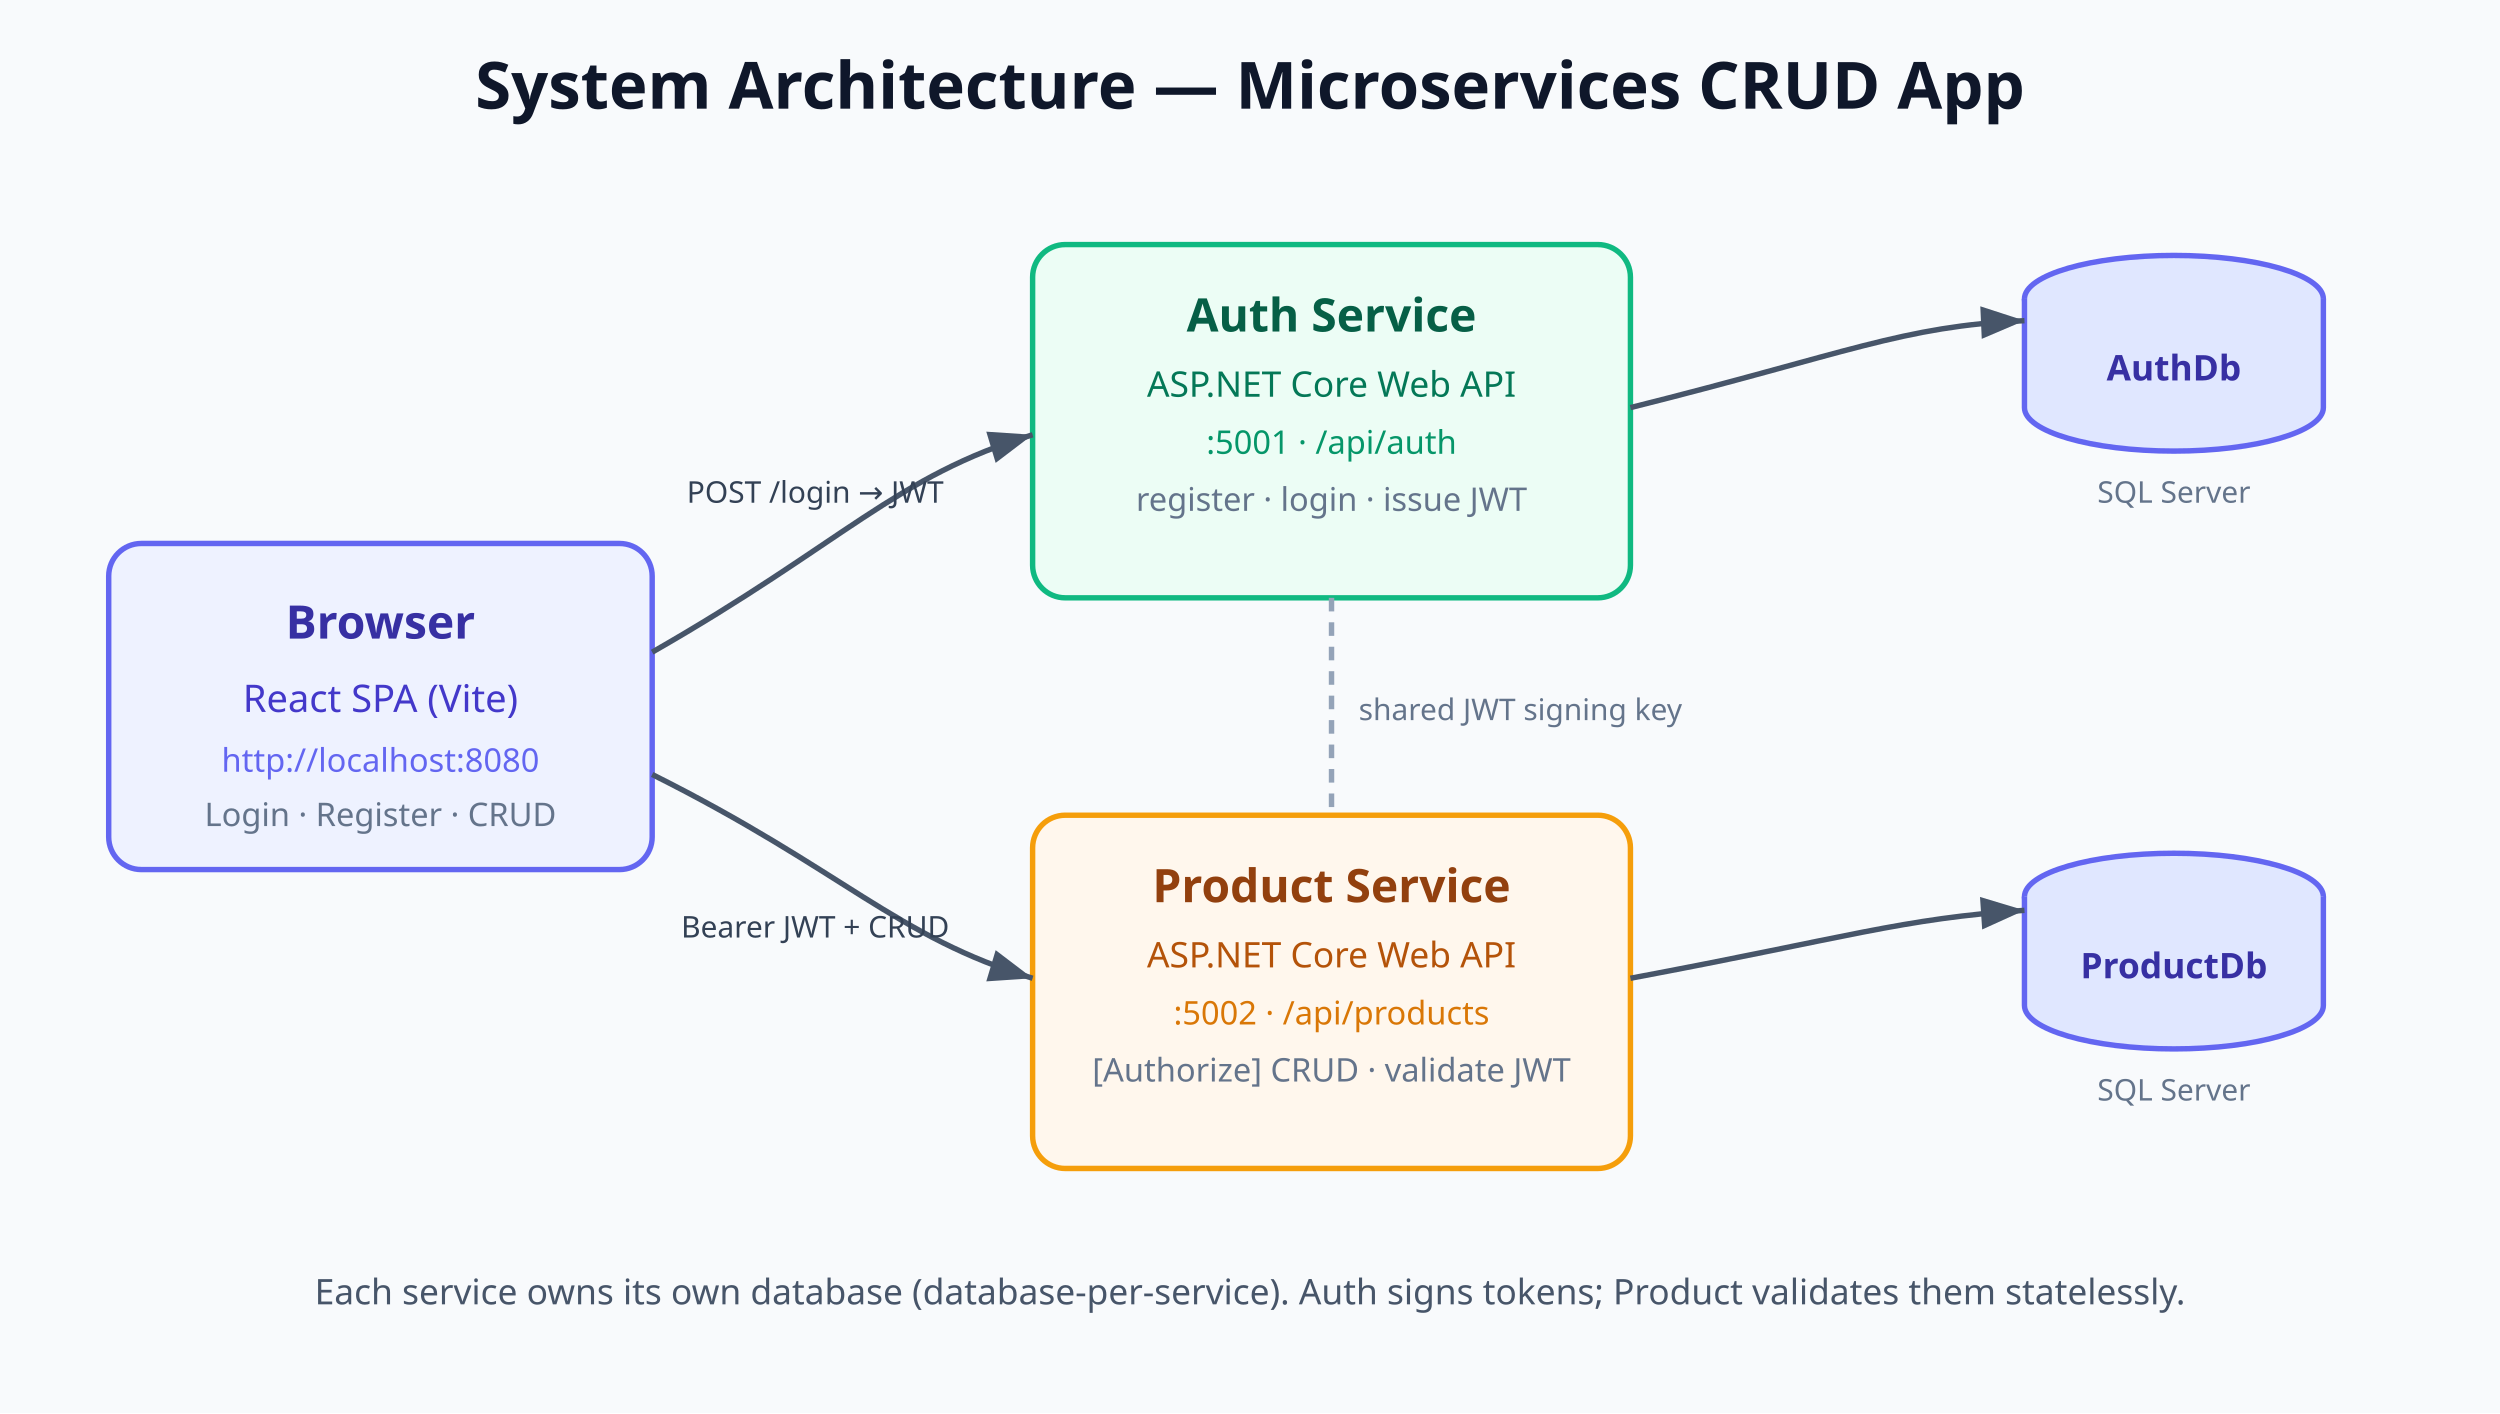
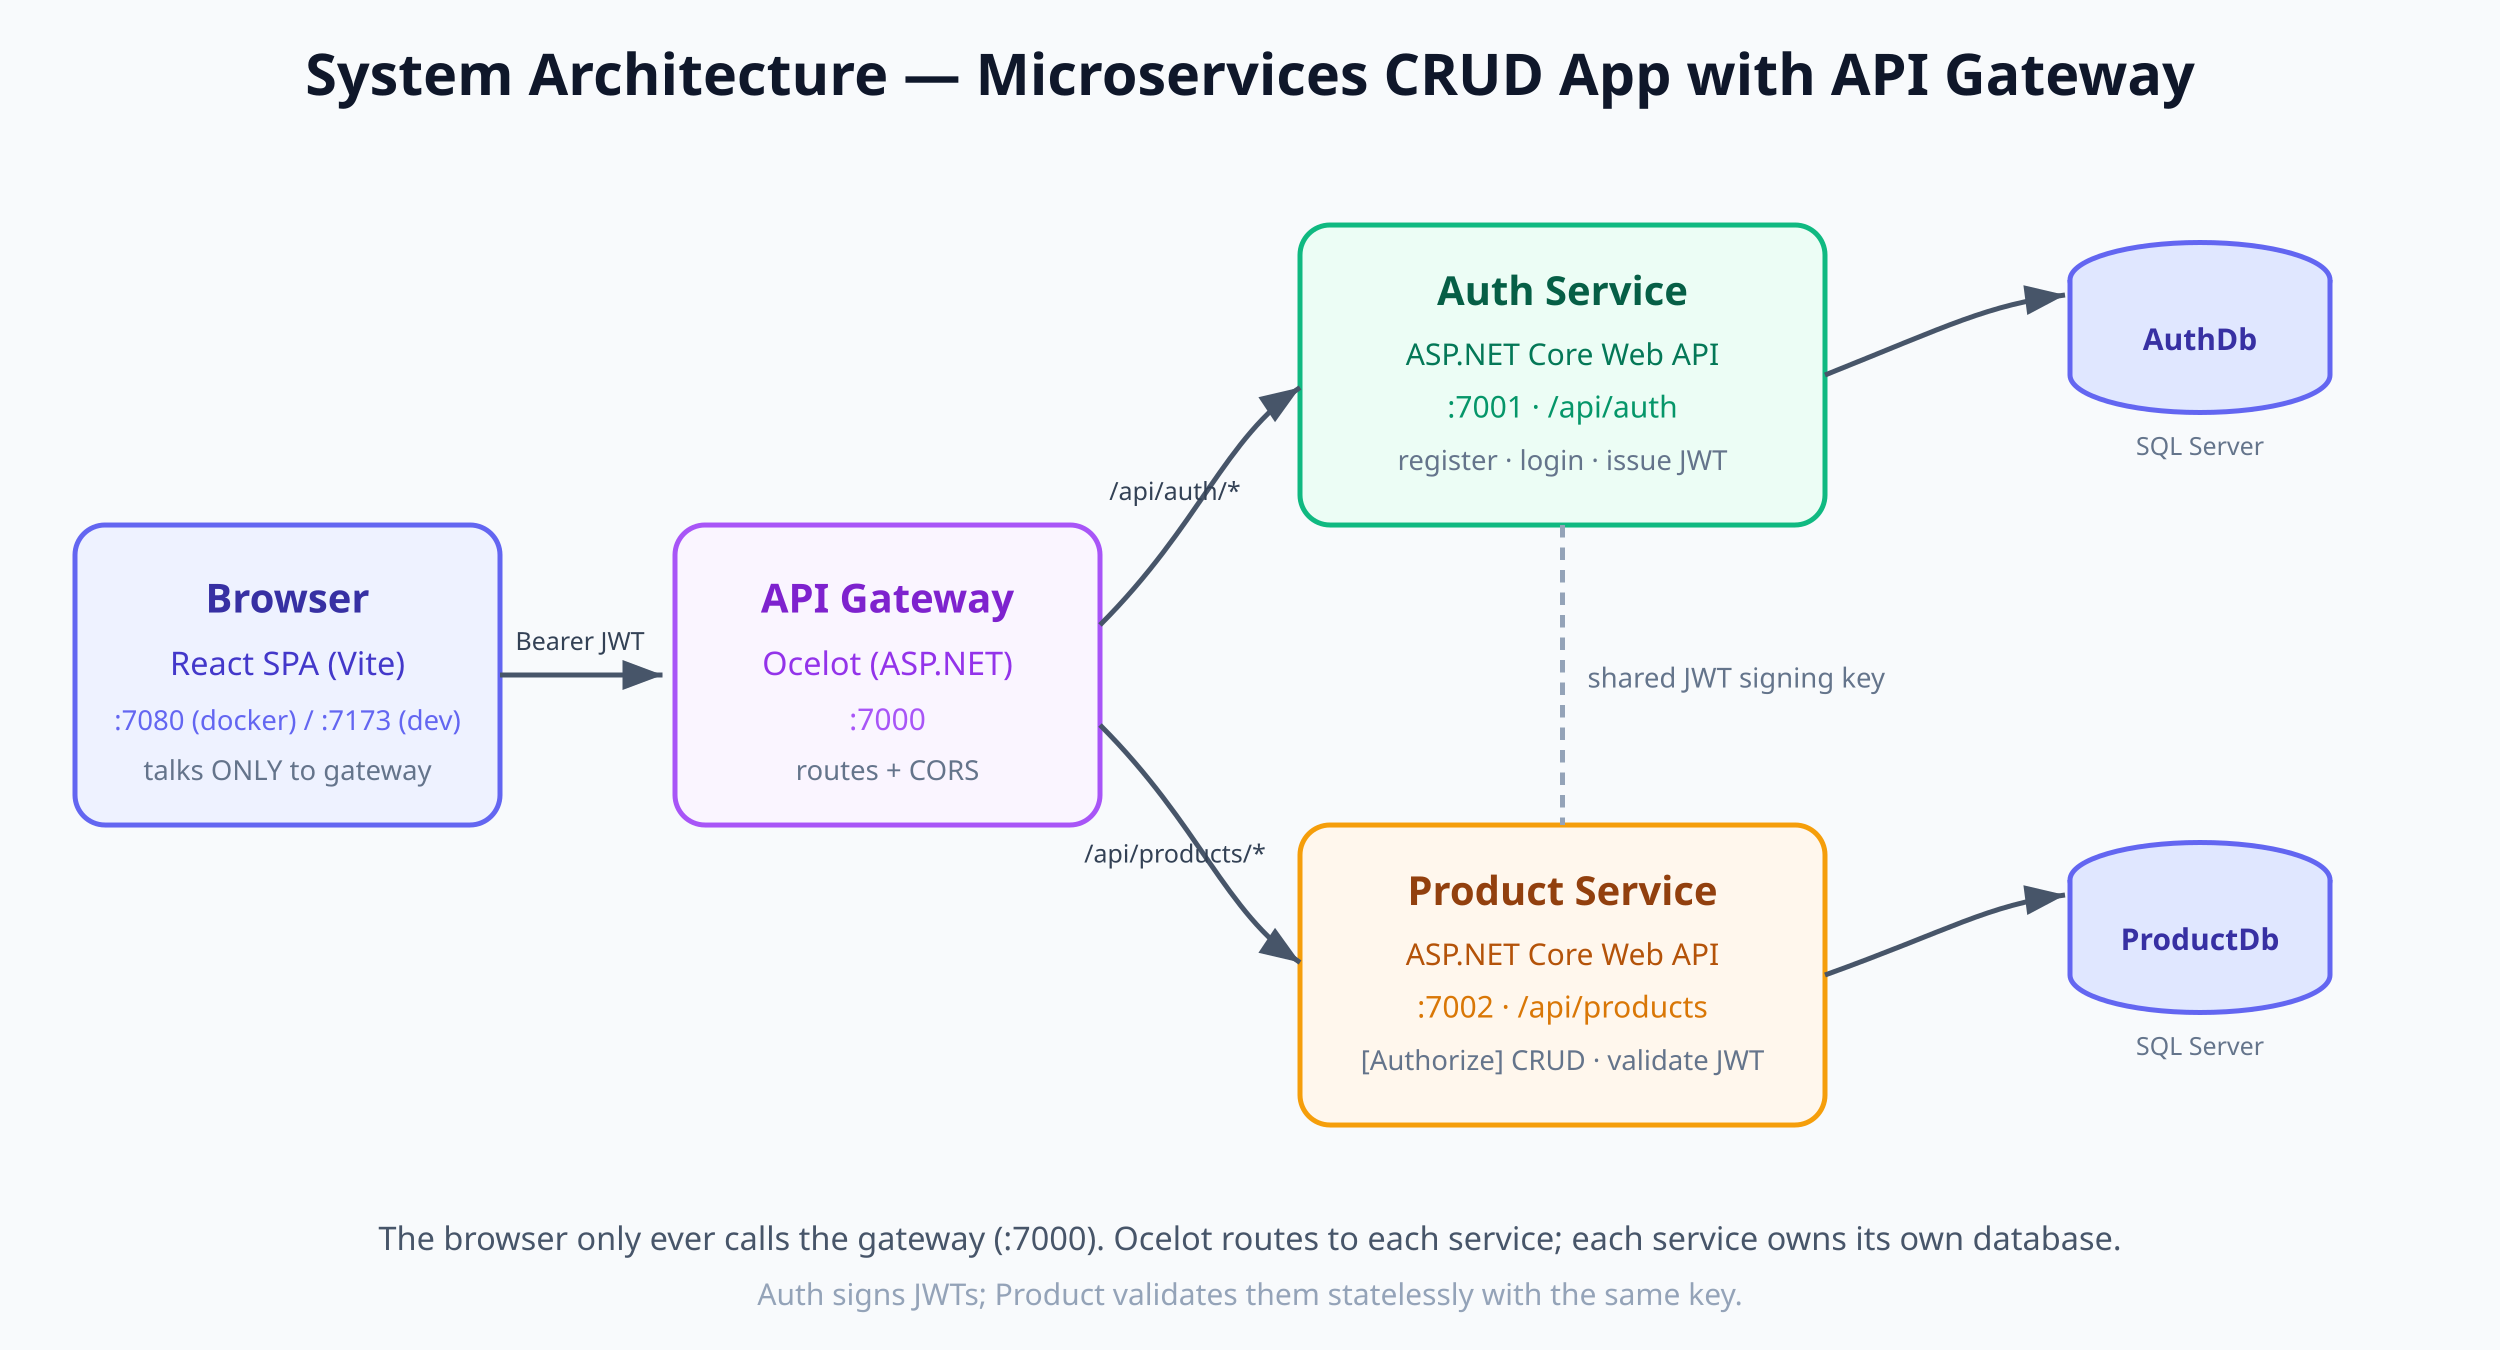
- <svg xmlns="http://www.w3.org/2000/svg" viewBox="0 0 920 520" font-family="Segoe UI, system-ui, sans-serif">
-   <rect width="920" height="520" fill="#f8fafc" />
-   <text x="460" y="40" text-anchor="middle" font-size="24" font-weight="700" fill="#0f172a">System Architecture — Microservices CRUD App</text>
-   <rect x="40" y="200" width="200" height="120" rx="12" fill="#eef2ff" stroke="#6366f1" stroke-width="2" />
-   <text x="140" y="235" text-anchor="middle" font-size="17" font-weight="700" fill="#3730a3">Browser</text>
-   <text x="140" y="262" text-anchor="middle" font-size="14" fill="#4338ca">React SPA (Vite)</text>
-   <text x="140" y="284" text-anchor="middle" font-size="12" fill="#6366f1">http://localhost:8080</text>
-   <text x="140" y="304" text-anchor="middle" font-size="12" fill="#64748b">Login · Register · CRUD</text>
-   <rect x="380" y="90" width="220" height="130" rx="12" fill="#ecfdf5" stroke="#10b981" stroke-width="2" />
-   <text x="490" y="122" text-anchor="middle" font-size="17" font-weight="700" fill="#065f46">Auth Service</text>
-   <text x="490" y="146" text-anchor="middle" font-size="13" fill="#047857">ASP.NET Core Web API</text>
-   <text x="490" y="167" text-anchor="middle" font-size="12" fill="#059669">:5001  ·  /api/auth</text>
-   <text x="490" y="188" text-anchor="middle" font-size="12" fill="#64748b">register · login · issue JWT</text>
-   <rect x="380" y="300" width="220" height="130" rx="12" fill="#fff7ed" stroke="#f59e0b" stroke-width="2" />
-   <text x="490" y="332" text-anchor="middle" font-size="17" font-weight="700" fill="#92400e">Product Service</text>
-   <text x="490" y="356" text-anchor="middle" font-size="13" fill="#b45309">ASP.NET Core Web API</text>
-   <text x="490" y="377" text-anchor="middle" font-size="12" fill="#d97706">:5002  ·  /api/products</text>
-   <text x="490" y="398" text-anchor="middle" font-size="12" fill="#64748b">[Authorize] CRUD · validate JWT</text>
+ <svg xmlns="http://www.w3.org/2000/svg" viewBox="0 0 1000 540" font-family="Segoe UI, system-ui, sans-serif">
+   <rect width="1000" height="540" fill="#f8fafc" />
+   <text x="500" y="38" text-anchor="middle" font-size="23" font-weight="700" fill="#0f172a">System Architecture — Microservices CRUD App with API Gateway</text>
+   <rect x="30" y="210" width="170" height="120" rx="12" fill="#eef2ff" stroke="#6366f1" stroke-width="2" />
+   <text x="115" y="245" text-anchor="middle" font-size="16" font-weight="700" fill="#3730a3">Browser</text>
+   <text x="115" y="270" text-anchor="middle" font-size="13" fill="#4338ca">React SPA (Vite)</text>
+   <text x="115" y="292" text-anchor="middle" font-size="11" fill="#6366f1">:7080 (docker) / :7173 (dev)</text>
+   <text x="115" y="312" text-anchor="middle" font-size="11" fill="#64748b">talks ONLY to gateway</text>
+   <rect x="270" y="210" width="170" height="120" rx="12" fill="#faf5ff" stroke="#a855f7" stroke-width="2" />
+   <text x="355" y="245" text-anchor="middle" font-size="16" font-weight="700" fill="#7e22ce">API Gateway</text>
+   <text x="355" y="270" text-anchor="middle" font-size="13" fill="#9333ea">Ocelot (ASP.NET)</text>
+   <text x="355" y="292" text-anchor="middle" font-size="12" fill="#a855f7">:7000</text>
+   <text x="355" y="312" text-anchor="middle" font-size="11" fill="#64748b">routes + CORS</text>
+   <rect x="520" y="90" width="210" height="120" rx="12" fill="#ecfdf5" stroke="#10b981" stroke-width="2" />
+   <text x="625" y="122" text-anchor="middle" font-size="16" font-weight="700" fill="#065f46">Auth Service</text>
+   <text x="625" y="146" text-anchor="middle" font-size="12" fill="#047857">ASP.NET Core Web API</text>
+   <text x="625" y="167" text-anchor="middle" font-size="12" fill="#059669">:7001 · /api/auth</text>
+   <text x="625" y="188" text-anchor="middle" font-size="11" fill="#64748b">register · login · issue JWT</text>
+   <rect x="520" y="330" width="210" height="120" rx="12" fill="#fff7ed" stroke="#f59e0b" stroke-width="2" />
+   <text x="625" y="362" text-anchor="middle" font-size="16" font-weight="700" fill="#92400e">Product Service</text>
+   <text x="625" y="386" text-anchor="middle" font-size="12" fill="#b45309">ASP.NET Core Web API</text>
+   <text x="625" y="407" text-anchor="middle" font-size="12" fill="#d97706">:7002 · /api/products</text>
+   <text x="625" y="428" text-anchor="middle" font-size="11" fill="#64748b">[Authorize] CRUD · validate JWT</text>
  <g>
-     <ellipse cx="800" cy="110" rx="55" ry="16" fill="#e0e7ff" stroke="#6366f1" stroke-width="2" />
-     <path d="M745 110 v40 a55 16 0 0 0 110 0 v-40" fill="#e0e7ff" stroke="#6366f1" stroke-width="2" />
-     <text x="800" y="140" text-anchor="middle" font-size="13" font-weight="700" fill="#3730a3">AuthDb</text>
-     <text x="800" y="185" text-anchor="middle" font-size="11" fill="#64748b">SQL Server</text>
+     <ellipse cx="880" cy="112" rx="52" ry="15" fill="#e0e7ff" stroke="#6366f1" stroke-width="2" />
+     <path d="M828 112 v38 a52 15 0 0 0 104 0 v-38" fill="#e0e7ff" stroke="#6366f1" stroke-width="2" />
+     <text x="880" y="140" text-anchor="middle" font-size="12" font-weight="700" fill="#3730a3">AuthDb</text>
+     <text x="880" y="182" text-anchor="middle" font-size="10" fill="#64748b">SQL Server</text>
  </g>
  <g>
-     <ellipse cx="800" cy="330" rx="55" ry="16" fill="#e0e7ff" stroke="#6366f1" stroke-width="2" />
-     <path d="M745 330 v40 a55 16 0 0 0 110 0 v-40" fill="#e0e7ff" stroke="#6366f1" stroke-width="2" />
-     <text x="800" y="360" text-anchor="middle" font-size="13" font-weight="700" fill="#3730a3">ProductDb</text>
-     <text x="800" y="405" text-anchor="middle" font-size="11" fill="#64748b">SQL Server</text>
+     <ellipse cx="880" cy="352" rx="52" ry="15" fill="#e0e7ff" stroke="#6366f1" stroke-width="2" />
+     <path d="M828 352 v38 a52 15 0 0 0 104 0 v-38" fill="#e0e7ff" stroke="#6366f1" stroke-width="2" />
+     <text x="880" y="380" text-anchor="middle" font-size="12" font-weight="700" fill="#3730a3">ProductDb</text>
+     <text x="880" y="422" text-anchor="middle" font-size="10" fill="#64748b">SQL Server</text>
  </g>
  <defs>
    <marker id="arrow" markerWidth="10" markerHeight="10" refX="8" refY="3" orient="auto" markerUnits="strokeWidth">
      <path d="M0,0 L8,3 L0,6 Z" fill="#475569" />
    </marker>
  </defs>
-   <path d="M240 240 C 310 200, 330 175, 380 160" fill="none" stroke="#475569" stroke-width="2" marker-end="url(#arrow)" />
-   <text x="300" y="185" text-anchor="middle" font-size="11" fill="#334155">POST /login → JWT</text>
-   <path d="M240 285 C 310 320, 330 345, 380 360" fill="none" stroke="#475569" stroke-width="2" marker-end="url(#arrow)" />
-   <text x="300" y="345" text-anchor="middle" font-size="11" fill="#334155">Bearer JWT + CRUD</text>
-   <path d="M600 150 C 680 130, 700 120, 745 118" fill="none" stroke="#475569" stroke-width="2" marker-end="url(#arrow)" />
-   <path d="M600 360 C 680 345, 700 338, 745 335" fill="none" stroke="#475569" stroke-width="2" marker-end="url(#arrow)" />
-   <path d="M490 220 L 490 300" fill="none" stroke="#94a3b8" stroke-width="2" stroke-dasharray="5 4" />
-   <text x="500" y="265" font-size="11" fill="#64748b">shared JWT signing key</text>
-   <text x="460" y="480" text-anchor="middle" font-size="13" fill="#475569">Each service owns its own database (database-per-service). Auth signs tokens; Product validates them statelessly.</text>
+   <path d="M200 270 H265" fill="none" stroke="#475569" stroke-width="2" marker-end="url(#arrow)" />
+   <text x="232" y="260" text-anchor="middle" font-size="10" fill="#334155">Bearer JWT</text>
+   <path d="M440 250 C 480 210, 490 175, 520 155" fill="none" stroke="#475569" stroke-width="2" marker-end="url(#arrow)" />
+   <text x="470" y="200" text-anchor="middle" font-size="10" fill="#334155">/api/auth/*</text>
+   <path d="M440 290 C 480 330, 490 365, 520 385" fill="none" stroke="#475569" stroke-width="2" marker-end="url(#arrow)" />
+   <text x="470" y="345" text-anchor="middle" font-size="10" fill="#334155">/api/products/*</text>
+   <path d="M730 150 C 780 130, 795 122, 826 118" fill="none" stroke="#475569" stroke-width="2" marker-end="url(#arrow)" />
+   <path d="M730 390 C 780 372, 795 362, 826 358" fill="none" stroke="#475569" stroke-width="2" marker-end="url(#arrow)" />
+   <path d="M625 210 L 625 330" fill="none" stroke="#94a3b8" stroke-width="2" stroke-dasharray="5 4" />
+   <text x="635" y="275" font-size="11" fill="#64748b">shared JWT signing key</text>
+   <text x="500" y="500" text-anchor="middle" font-size="13" fill="#475569">The browser only ever calls the gateway (:7000). Ocelot routes to each service; each service owns its own database.</text>
+   <text x="500" y="522" text-anchor="middle" font-size="12" fill="#94a3b8">Auth signs JWTs; Product validates them statelessly with the same key.</text>
</svg>
